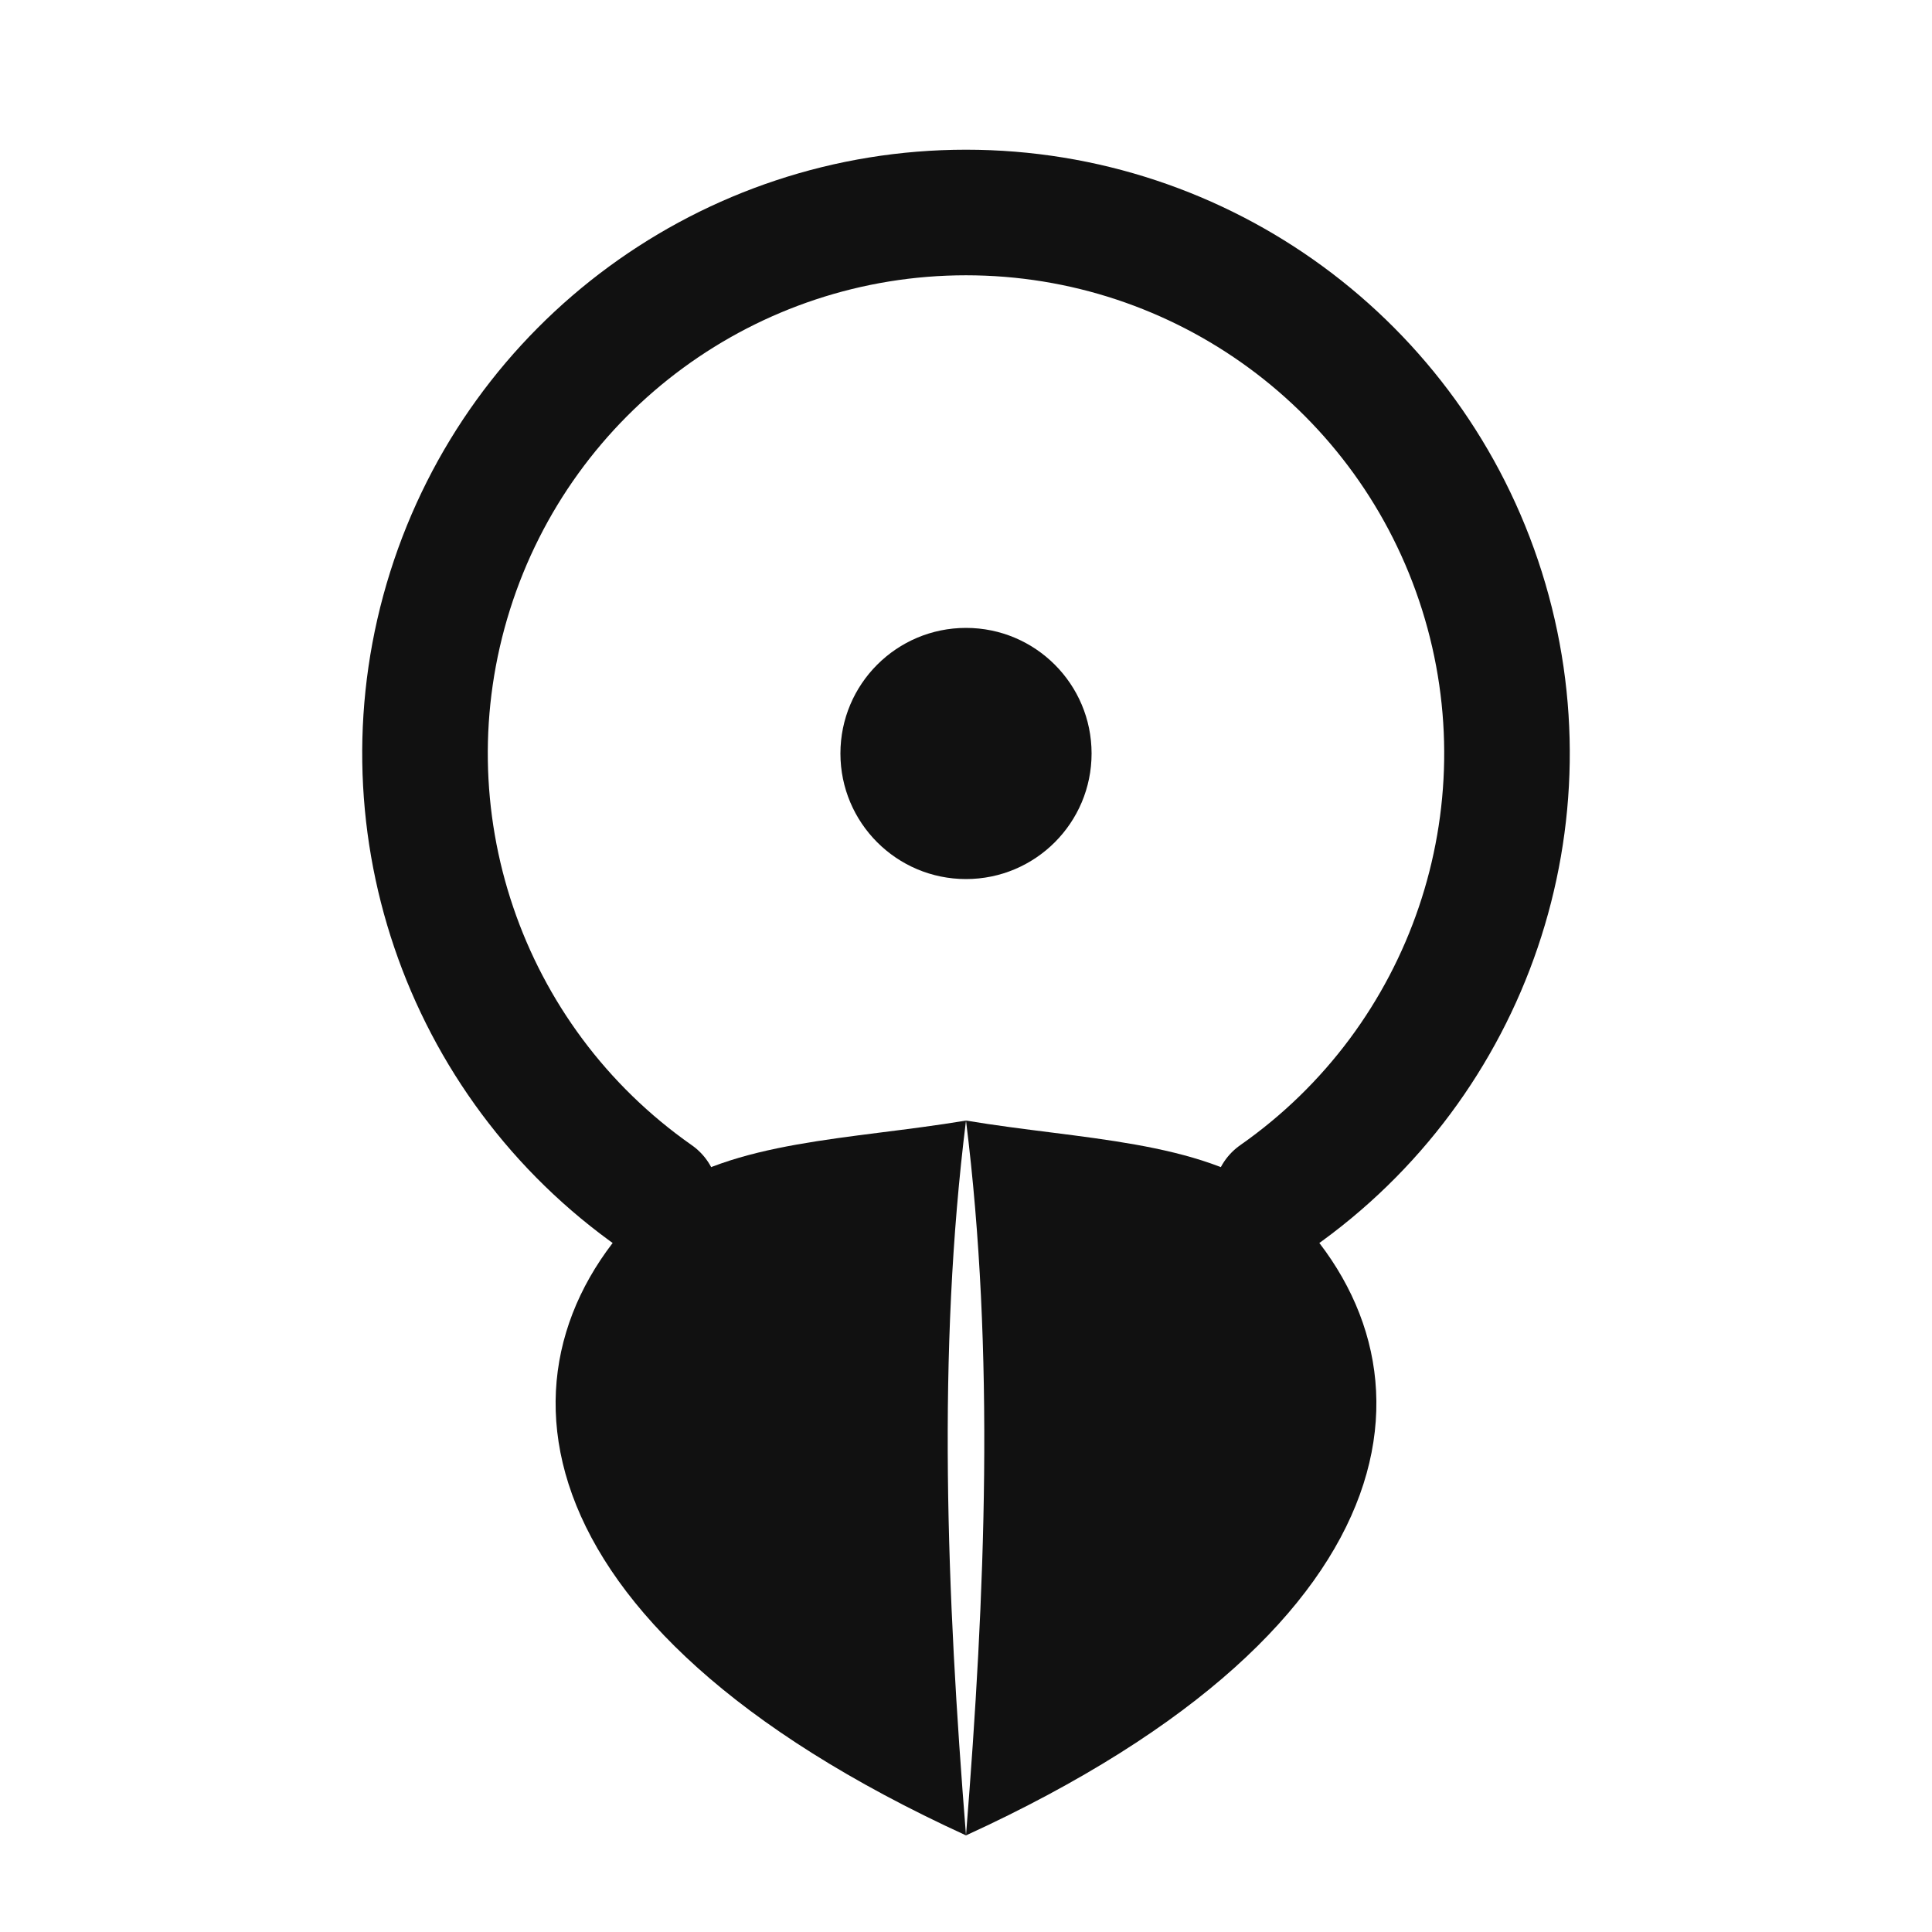
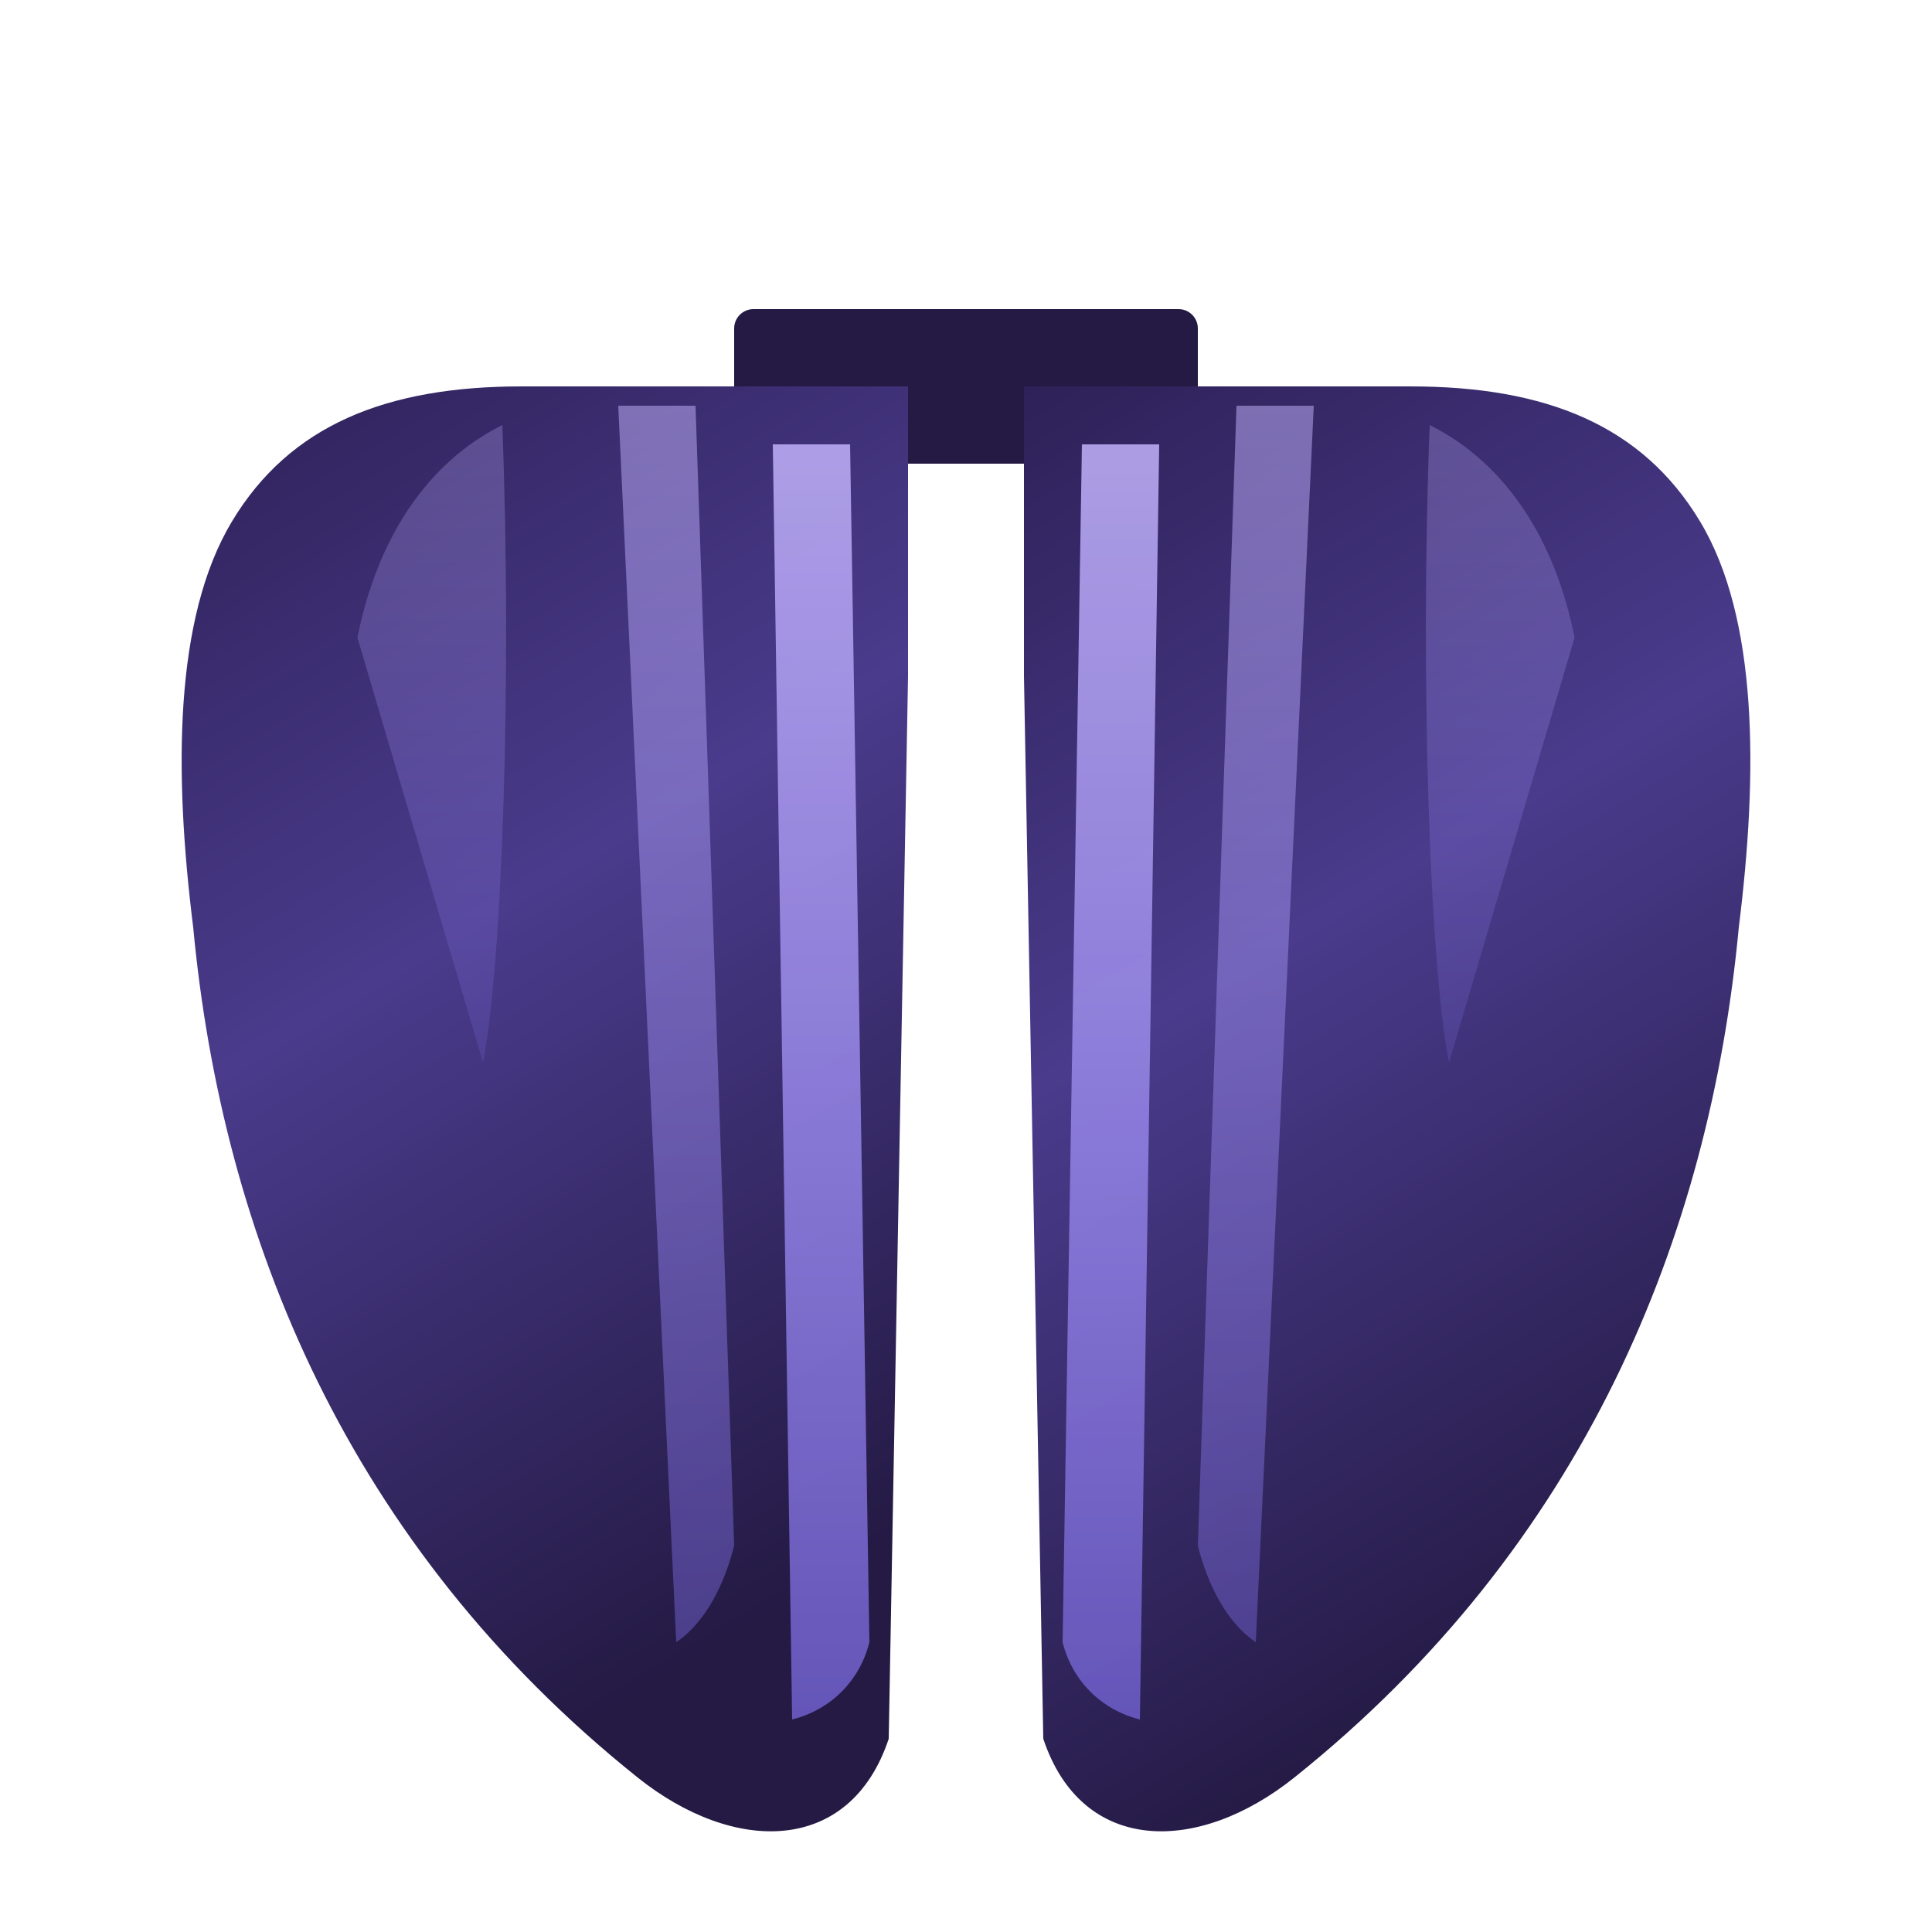
<svg xmlns="http://www.w3.org/2000/svg" viewBox="0 0 200 200">
-   <path d="M 67.88 123.87 A 56 56 0 1 1 132.12 123.87" fill="none" stroke="#111" stroke-width="13" stroke-linecap="round" />
-   <circle cx="100" cy="78" r="13" fill="#111" />
-   <path d="M 132.12 123.87            C 150 140, 148 168, 100 190            C 102 165, 103 140, 100 116            C 112 118, 124 118, 132.12 123.87 Z" fill="#111" />
-   <path d="M 67.88 123.87            C 50 140, 52 168, 100 190            C 98 165, 97 140, 100 116            C 88 118, 76 118, 67.88 123.87 Z" fill="#111" />
+   <defs>
+     <linearGradient id="shimmer" x1="0" y1="0" x2="0.3" y2="1">
+       <stop offset="0%" stop-color="#2e2158" />
+       <stop offset="45%" stop-color="#4a3b8c" />
+       <stop offset="100%" stop-color="#241a44" />
+     </linearGradient>
+     <linearGradient id="highlight" x1="0" y1="0" x2="0" y2="1">
+       <stop offset="0%" stop-color="#b9a9f2" />
+       <stop offset="55%" stop-color="#8f7fe0" />
+       <stop offset="100%" stop-color="#6b5bc4" />
+     </linearGradient>
+   </defs>
+   <rect x="76" y="32" width="48" height="16" rx="2" fill="#241a44" />
+   <path d="M 106 40 L 146 40 C 160 40, 170 44, 176 54 C 182 64, 182 80, 180 96            C 177 128, 164 160, 134 184 C 124 192, 112 192, 108 180 L 106 70 Z" fill="url(#shimmer)" />
+   <path d="M 112 46 L 120 46 L 118 178 C 114 177, 111 174, 110 170 Z" fill="url(#highlight)" opacity="0.9" />
+   <path d="M 128 42 L 136 42 L 130 170 C 127 168, 125 164, 124 160 Z" fill="url(#highlight)" opacity="0.55" />
+   <path d="M 148 44 C 156 48, 161 56, 163 66 L 150 110 C 148 100, 147 70, 148 44 Z" fill="url(#highlight)" opacity="0.3" />
+   <path d="M 94 40 L 54 40 C 40 40, 30 44, 24 54 C 18 64, 18 80, 20 96            C 23 128, 36 160, 66 184 C 76 192, 88 192, 92 180 L 94 70 Z" fill="url(#shimmer)" />
+   <path d="M 88 46 L 80 46 L 82 178 C 86 177, 89 174, 90 170 Z" fill="url(#highlight)" opacity="0.9" />
+   <path d="M 72 42 L 64 42 L 70 170 C 73 168, 75 164, 76 160 Z" fill="url(#highlight)" opacity="0.55" />
+   <path d="M 52 44 C 44 48, 39 56, 37 66 L 50 110 C 52 100, 53 70, 52 44 Z" fill="url(#highlight)" opacity="0.3" />
</svg>
